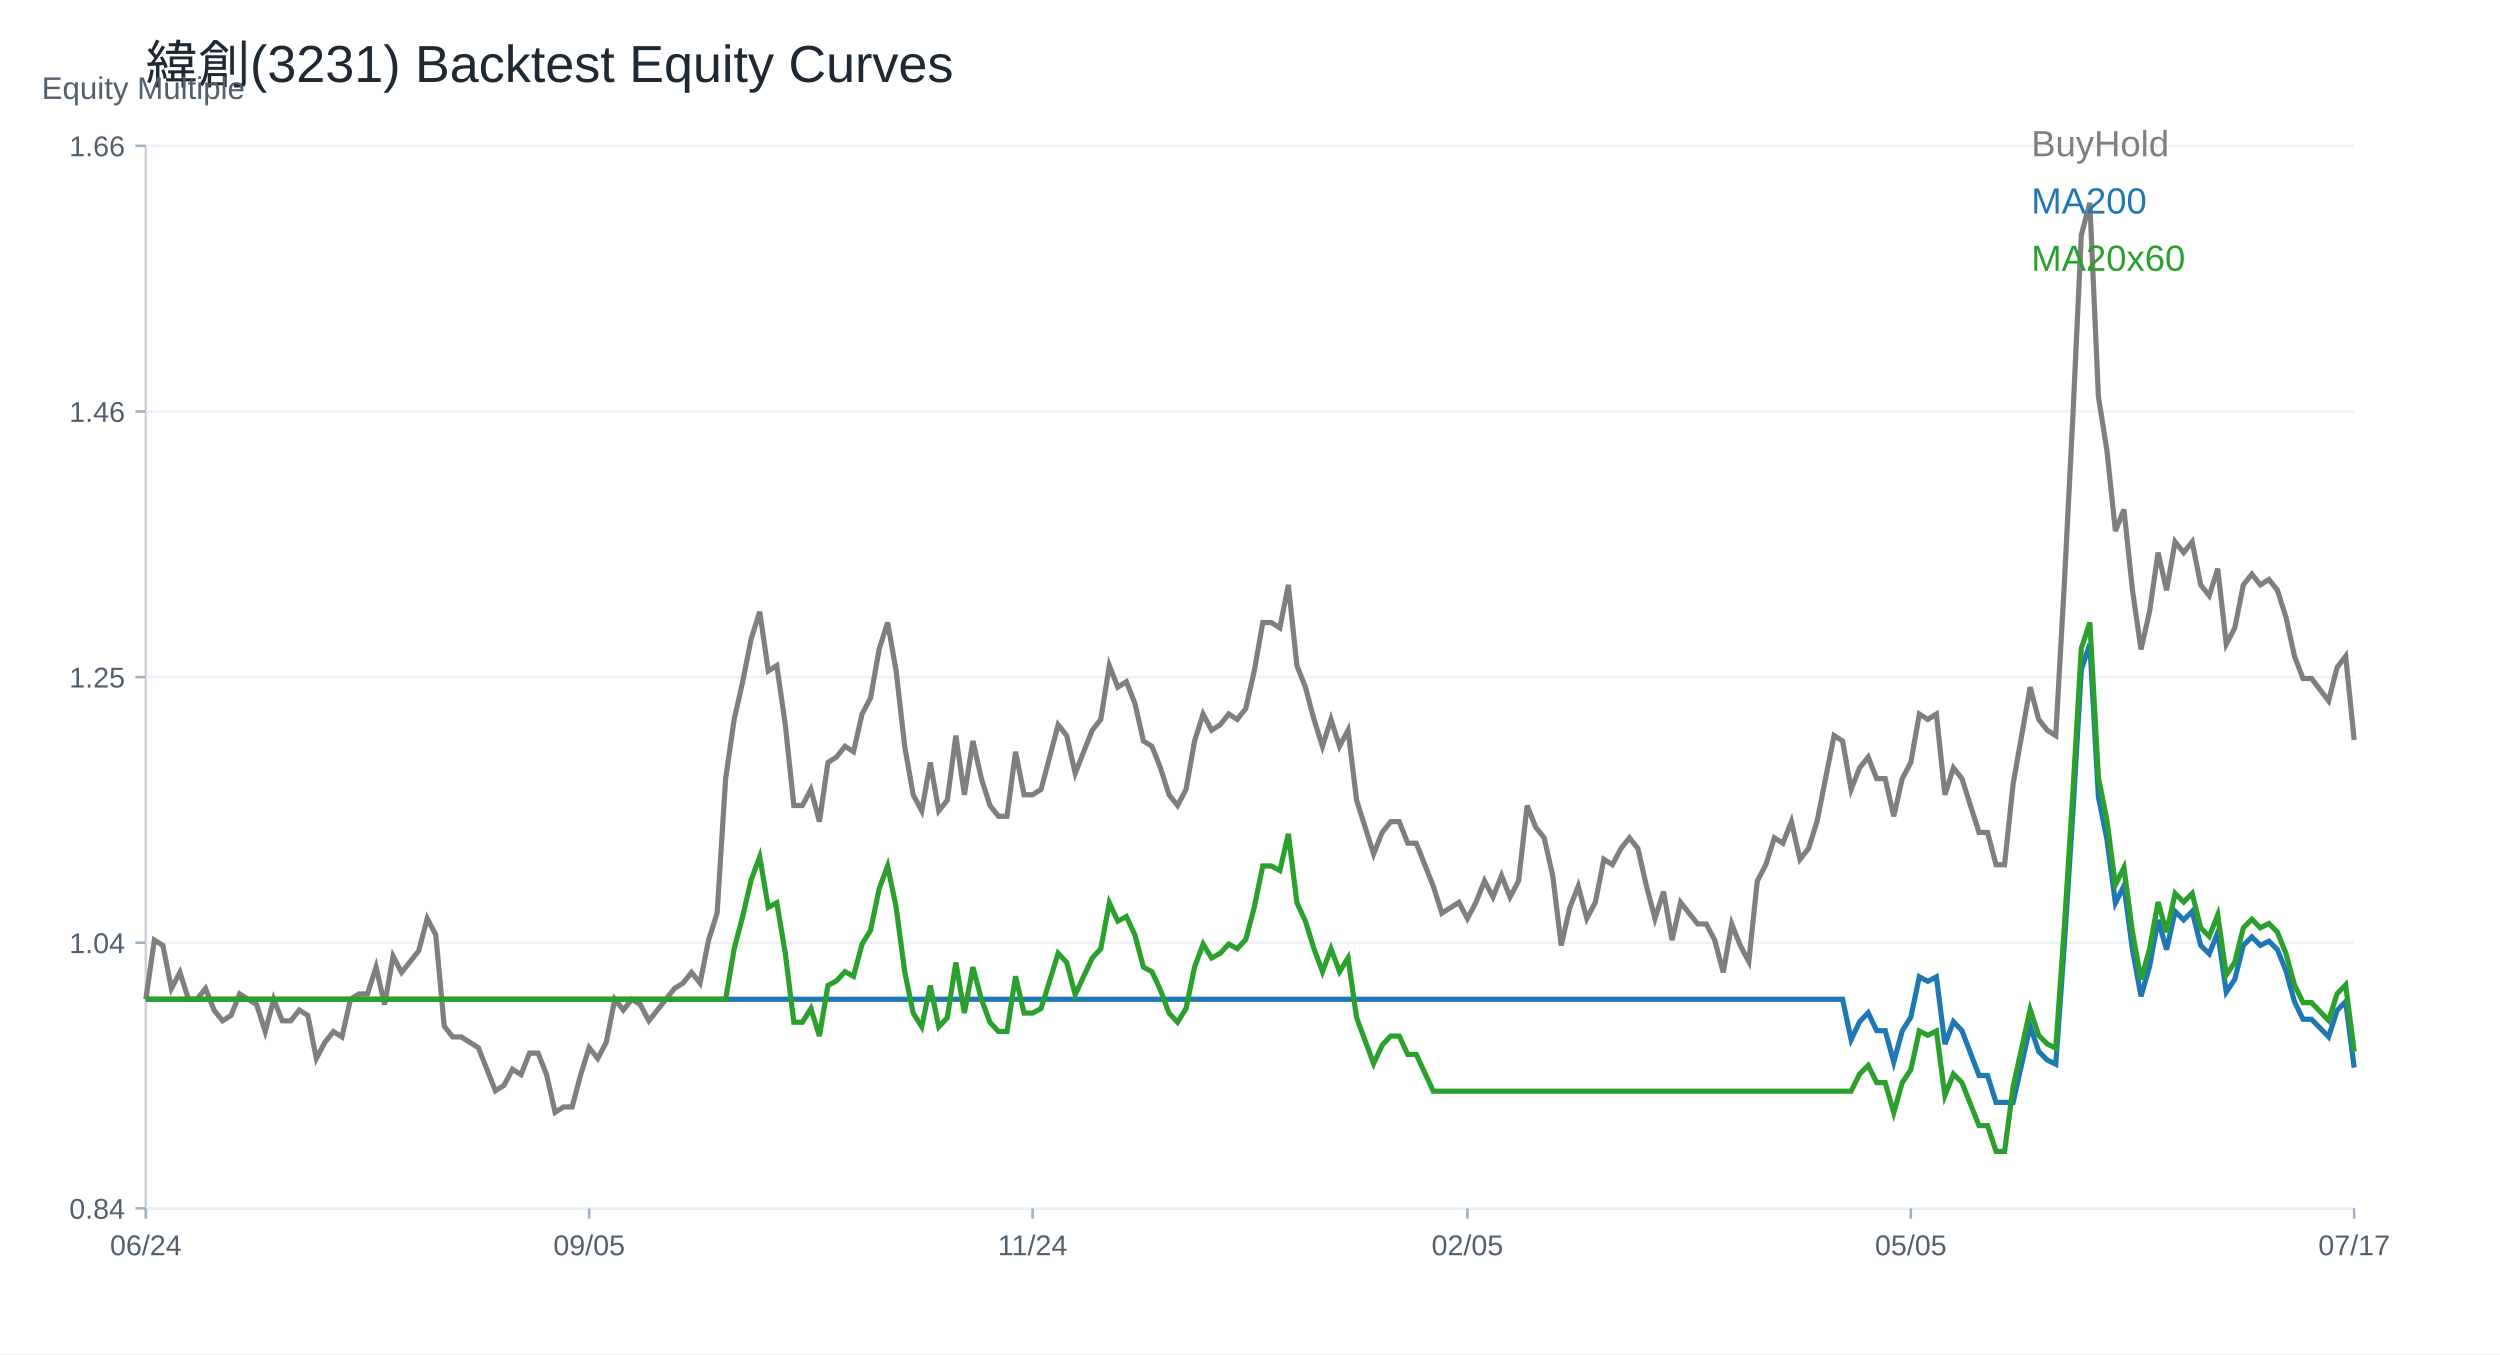
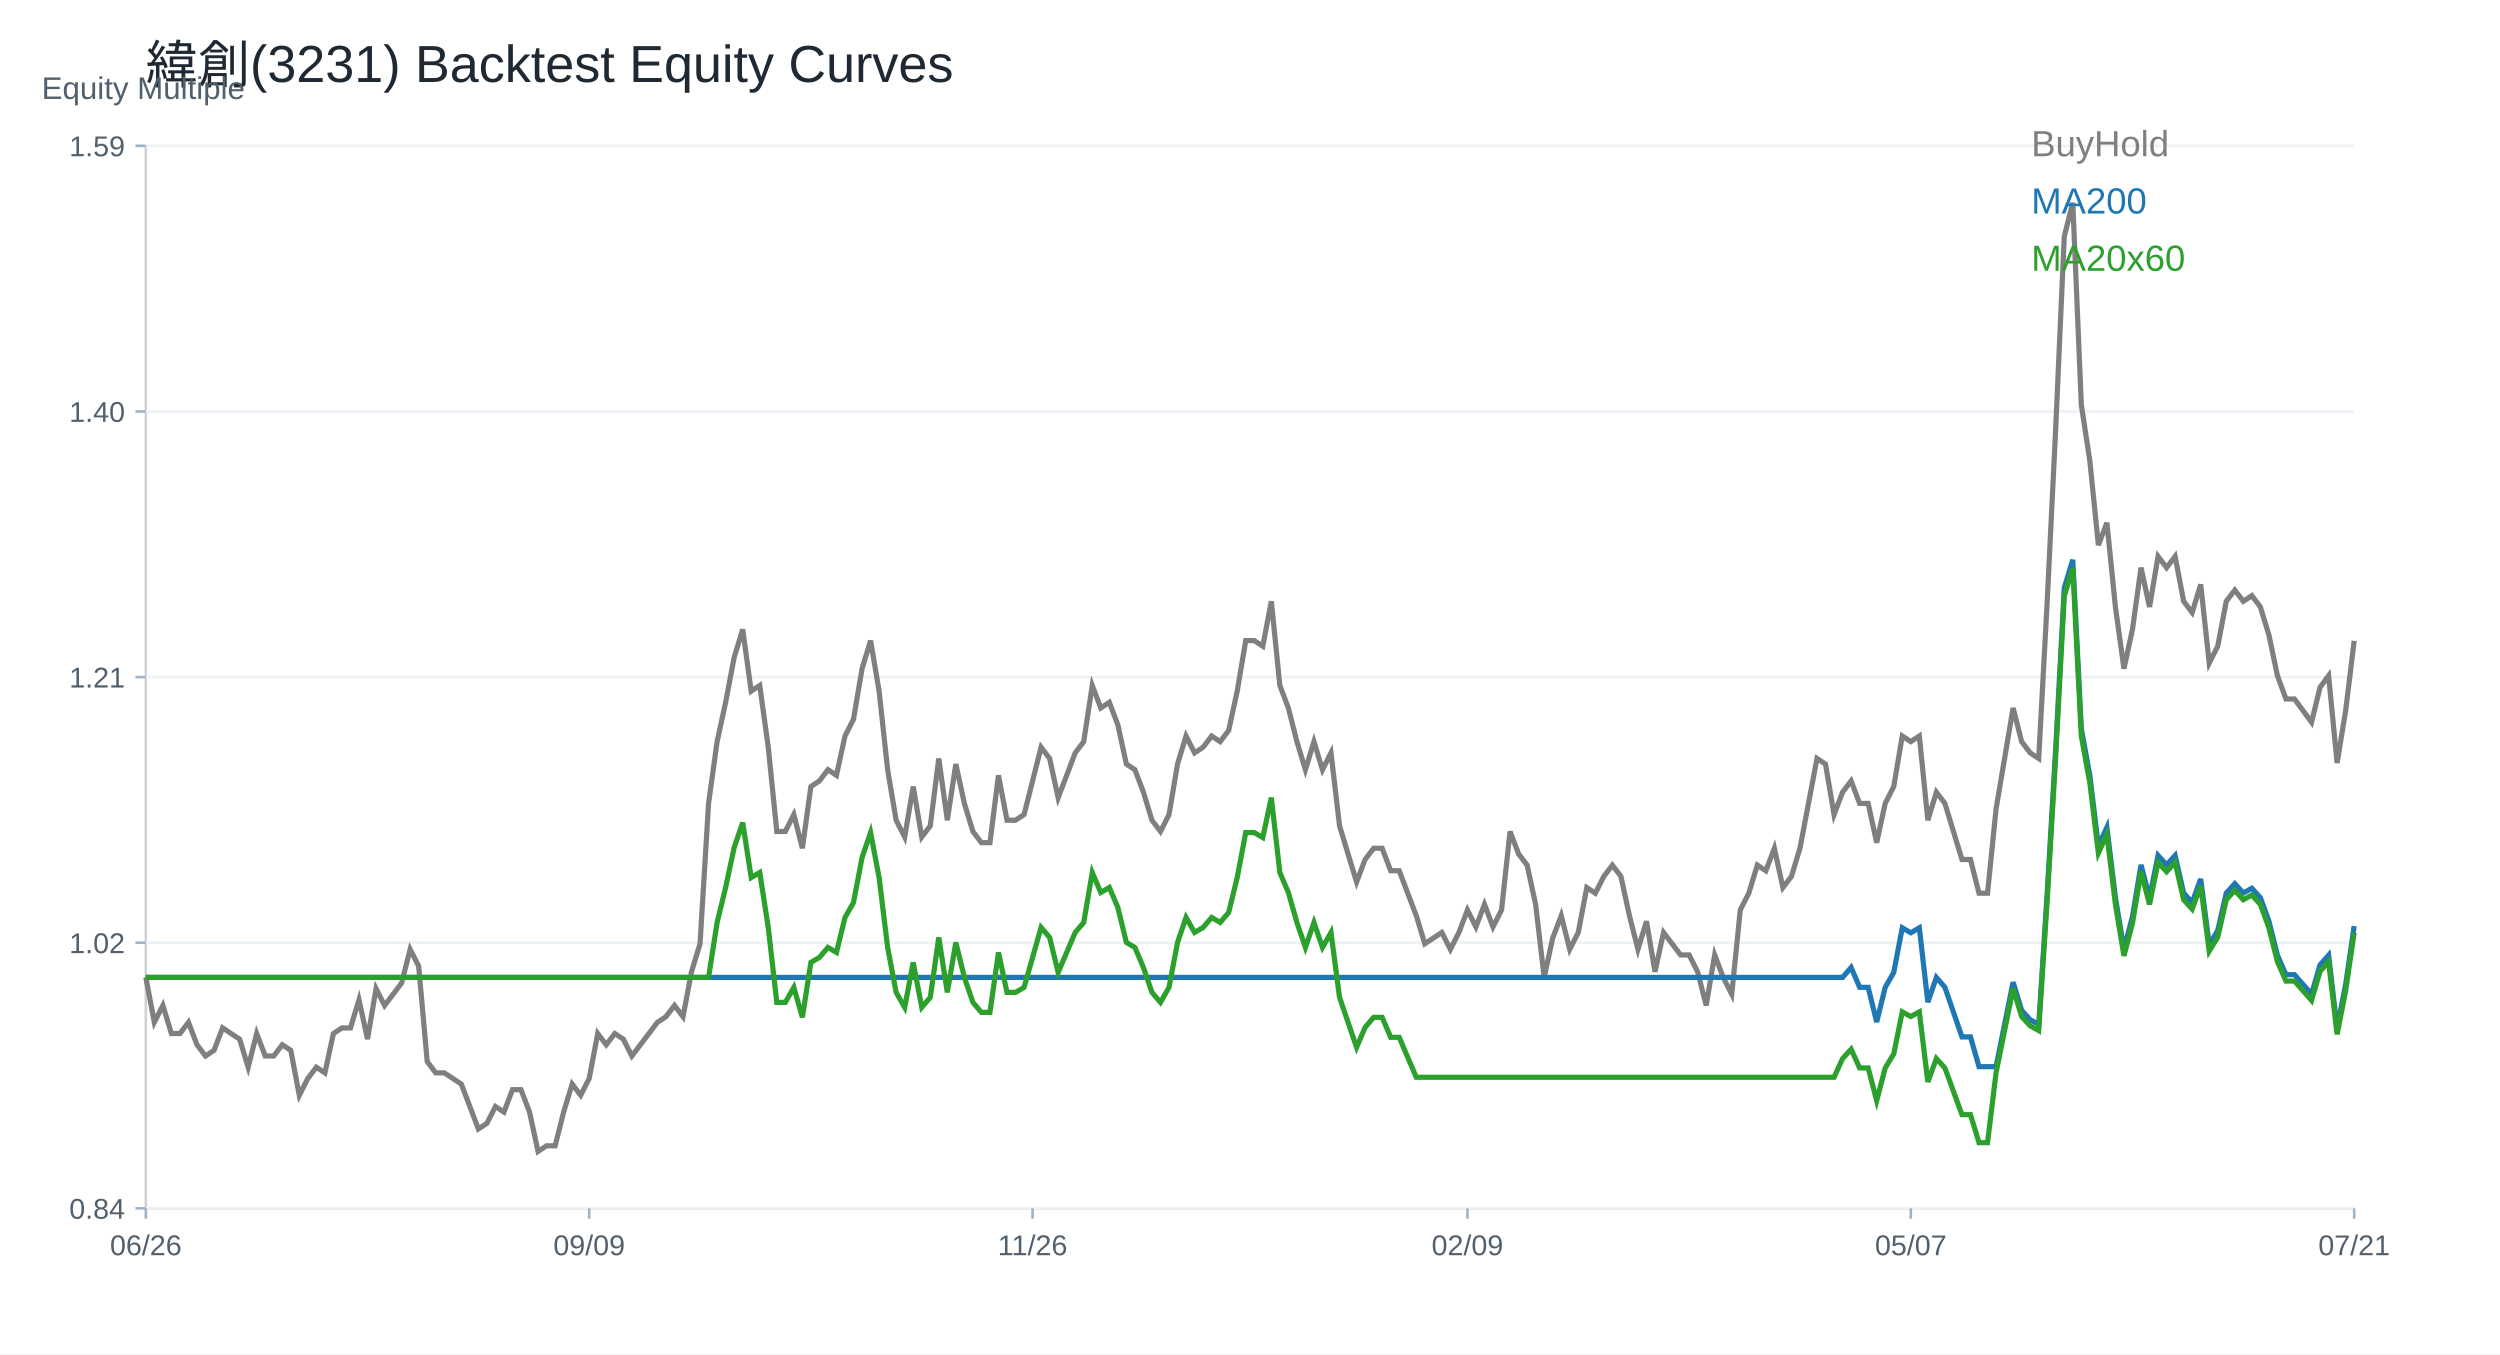
<svg xmlns="http://www.w3.org/2000/svg" width="960" height="520" viewBox="0 0 960 520">
  <rect width="100%" height="100%" fill="white" />
  <text x="56.00" y="32.00" font-size="20" font-family="Arial" fill="#1f2933" text-anchor="start">緯創(3231) Backtest Equity Curves</text>
  <line x1="56" y1="464" x2="904" y2="464" stroke="#cbd2d9" />
  <line x1="56" y1="56" x2="56" y2="464" stroke="#cbd2d9" />
  <text x="16.00" y="38.00" font-size="12" font-family="Arial" fill="#52606d" text-anchor="start">Equity Multiple</text>
  <line x1="56" y1="464.00" x2="904" y2="464.00" stroke="#edf2f7" />
  <line x1="52" y1="464.00" x2="56" y2="464.00" stroke="#9fb3c8" />
  <text x="48.00" y="468.00" font-size="11" font-family="Arial" fill="#52606d" text-anchor="end">0.84</text>
  <line x1="56" y1="362.00" x2="904" y2="362.00" stroke="#edf2f7" />
  <line x1="52" y1="362.00" x2="56" y2="362.00" stroke="#9fb3c8" />
-   <text x="48.00" y="366.00" font-size="11" font-family="Arial" fill="#52606d" text-anchor="end">1.04</text>
+   <text x="48.00" y="366.00" font-size="11" font-family="Arial" fill="#52606d" text-anchor="end">1.02</text>
  <line x1="56" y1="260.00" x2="904" y2="260.00" stroke="#edf2f7" />
  <line x1="52" y1="260.00" x2="56" y2="260.00" stroke="#9fb3c8" />
-   <text x="48.00" y="264.00" font-size="11" font-family="Arial" fill="#52606d" text-anchor="end">1.25</text>
+   <text x="48.00" y="264.00" font-size="11" font-family="Arial" fill="#52606d" text-anchor="end">1.21</text>
  <line x1="56" y1="158.00" x2="904" y2="158.00" stroke="#edf2f7" />
  <line x1="52" y1="158.00" x2="56" y2="158.00" stroke="#9fb3c8" />
-   <text x="48.00" y="162.00" font-size="11" font-family="Arial" fill="#52606d" text-anchor="end">1.46</text>
+   <text x="48.00" y="162.00" font-size="11" font-family="Arial" fill="#52606d" text-anchor="end">1.40</text>
  <line x1="56" y1="56.00" x2="904" y2="56.00" stroke="#edf2f7" />
  <line x1="52" y1="56.00" x2="56" y2="56.00" stroke="#9fb3c8" />
-   <text x="48.00" y="60.00" font-size="11" font-family="Arial" fill="#52606d" text-anchor="end">1.66</text>
+   <text x="48.00" y="60.00" font-size="11" font-family="Arial" fill="#52606d" text-anchor="end">1.59</text>
  <line x1="56.00" y1="464" x2="56.00" y2="468" stroke="#9fb3c8" />
-   <text x="56.00" y="482.00" font-size="11" font-family="Arial" fill="#52606d" text-anchor="middle">06/24</text>
+   <text x="56.00" y="482.00" font-size="11" font-family="Arial" fill="#52606d" text-anchor="middle">06/26</text>
  <line x1="226.25" y1="464" x2="226.25" y2="468" stroke="#9fb3c8" />
-   <text x="226.25" y="482.00" font-size="11" font-family="Arial" fill="#52606d" text-anchor="middle">09/05</text>
+   <text x="226.25" y="482.00" font-size="11" font-family="Arial" fill="#52606d" text-anchor="middle">09/09</text>
  <line x1="396.51" y1="464" x2="396.51" y2="468" stroke="#9fb3c8" />
-   <text x="396.51" y="482.00" font-size="11" font-family="Arial" fill="#52606d" text-anchor="middle">11/24</text>
+   <text x="396.51" y="482.00" font-size="11" font-family="Arial" fill="#52606d" text-anchor="middle">11/26</text>
  <line x1="563.49" y1="464" x2="563.49" y2="468" stroke="#9fb3c8" />
-   <text x="563.49" y="482.00" font-size="11" font-family="Arial" fill="#52606d" text-anchor="middle">02/05</text>
+   <text x="563.49" y="482.00" font-size="11" font-family="Arial" fill="#52606d" text-anchor="middle">02/09</text>
  <line x1="733.75" y1="464" x2="733.75" y2="468" stroke="#9fb3c8" />
-   <text x="733.75" y="482.00" font-size="11" font-family="Arial" fill="#52606d" text-anchor="middle">05/05</text>
+   <text x="733.75" y="482.00" font-size="11" font-family="Arial" fill="#52606d" text-anchor="middle">05/07</text>
  <line x1="904.00" y1="464" x2="904.00" y2="468" stroke="#9fb3c8" />
-   <text x="904.00" y="482.00" font-size="11" font-family="Arial" fill="#52606d" text-anchor="middle">07/17</text>
-   <polyline fill="none" stroke="#7f7f7f" stroke-width="2" points="56.00,383.72 59.27,360.99 62.55,363.06 65.82,379.59 69.10,373.39 72.37,383.72 75.64,383.72 78.92,379.59 82.19,387.86 85.47,391.99 88.74,389.92 92.02,381.66 95.29,383.72 98.56,385.79 101.84,396.12 105.11,383.72 108.39,391.99 111.66,391.99 114.93,387.86 118.21,389.92 121.48,406.46 124.76,400.26 128.03,396.12 131.31,398.19 134.58,383.72 137.85,381.66 141.13,381.66 144.40,371.32 147.68,385.79 150.95,367.19 154.22,373.39 157.50,369.26 160.77,365.12 164.05,352.72 167.32,358.92 170.59,394.06 173.87,398.19 177.14,398.19 180.42,400.26 183.69,402.32 186.97,410.59 190.24,418.86 193.51,416.79 196.79,410.59 200.06,412.66 203.34,404.39 206.61,404.39 209.88,412.66 213.16,427.12 216.43,425.06 219.71,425.06 222.98,412.66 226.25,402.32 229.53,406.46 232.80,400.26 236.08,383.72 239.35,387.86 242.63,383.72 245.90,385.79 249.17,391.99 252.45,387.86 255.72,383.72 259.00,379.59 262.27,377.52 265.54,373.39 268.82,377.52 272.09,360.99 275.37,350.66 278.64,298.99 281.92,276.26 285.19,261.79 288.46,245.26 291.74,234.92 295.01,257.66 298.29,255.59 301.56,278.32 304.83,309.32 308.11,309.32 311.38,303.12 314.66,315.52 317.93,292.79 321.20,290.72 324.48,286.59 327.75,288.66 331.03,274.19 334.30,267.99 337.58,249.39 340.85,239.06 344.12,257.66 347.40,286.59 350.67,305.19 353.95,311.39 357.22,292.79 360.49,311.39 363.77,307.26 367.04,282.46 370.32,305.19 373.59,284.52 376.86,298.99 380.14,309.32 383.41,313.46 386.69,313.46 389.96,288.66 393.24,305.19 396.51,305.19 399.78,303.12 403.06,290.72 406.33,278.32 409.61,282.46 412.88,296.92 416.15,288.66 419.43,280.39 422.70,276.26 425.98,255.59 429.25,263.86 432.53,261.79 435.80,270.06 439.07,284.52 442.35,286.59 445.62,294.86 448.90,305.19 452.17,309.32 455.44,303.12 458.72,284.52 461.99,274.19 465.27,280.39 468.54,278.32 471.81,274.19 475.09,276.26 478.36,272.12 481.64,257.66 484.91,239.06 488.19,239.06 491.46,241.12 494.73,224.59 498.01,255.59 501.28,263.86 504.56,276.26 507.83,286.59 511.10,276.26 514.38,286.59 517.65,280.39 520.93,307.26 524.20,317.59 527.47,327.92 530.75,319.66 534.02,315.52 537.30,315.52 540.57,323.79 543.85,323.79 547.12,332.06 550.39,340.32 553.67,350.66 556.94,348.59 560.22,346.52 563.49,352.72 566.76,346.52 570.04,338.26 573.31,344.46 576.59,336.19 579.86,344.46 583.14,338.26 586.41,309.32 589.68,317.59 592.96,321.72 596.23,336.19 599.51,363.06 602.78,348.59 606.05,340.32 609.33,352.72 612.60,346.52 615.88,329.99 619.15,332.06 622.42,325.86 625.70,321.72 628.97,325.86 632.25,340.32 635.52,352.72 638.80,342.39 642.07,360.99 645.34,346.52 648.62,350.66 651.89,354.79 655.17,354.79 658.44,360.99 661.71,373.39 664.99,354.79 668.26,363.06 671.54,369.26 674.81,338.26 678.08,332.06 681.36,321.72 684.63,323.79 687.91,315.52 691.18,329.99 694.46,325.86 697.73,315.52 701.00,298.99 704.28,282.46 707.55,284.52 710.83,303.12 714.10,294.86 717.37,290.72 720.65,298.99 723.92,298.99 727.20,313.46 730.47,298.99 733.75,292.79 737.02,274.19 740.29,276.26 743.57,274.19 746.84,305.19 750.12,294.86 753.39,298.99 756.66,309.32 759.94,319.66 763.21,319.66 766.49,332.06 769.76,332.06 773.03,301.06 776.31,282.46 779.58,263.86 782.86,276.26 786.13,280.39 789.41,282.46 792.68,224.59 795.95,160.52 799.23,90.26 802.50,77.86 805.78,152.26 809.05,172.92 812.32,203.92 815.60,195.66 818.87,226.66 822.15,249.39 825.42,234.92 828.69,212.19 831.97,226.66 835.24,208.06 838.52,212.19 841.79,208.06 845.07,224.59 848.34,228.72 851.61,218.39 854.89,247.32 858.16,241.12 861.44,224.59 864.71,220.46 867.98,224.59 871.26,222.52 874.53,226.66 877.81,236.99 881.08,251.98 884.36,260.55 887.63,260.55 890.90,264.84 894.18,269.12 897.45,256.27 900.73,251.98 904.00,284.12" />
+   <text x="904.00" y="482.00" font-size="11" font-family="Arial" fill="#52606d" text-anchor="middle">07/21</text>
+   <polyline fill="none" stroke="#7f7f7f" stroke-width="2" points="56.00,375.32 59.27,392.57 62.55,386.10 65.82,396.88 69.10,396.88 72.37,392.57 75.64,401.19 78.92,405.50 82.19,403.34 85.47,394.72 88.74,396.88 92.02,399.03 95.29,409.81 98.56,396.88 101.84,405.50 105.11,405.50 108.39,401.19 111.66,403.34 114.93,420.59 118.21,414.12 121.48,409.81 124.76,411.97 128.03,396.88 131.31,394.72 134.58,394.72 137.85,383.94 141.13,399.03 144.40,379.63 147.68,386.10 150.95,381.79 154.22,377.48 157.50,364.54 160.77,371.01 164.05,407.65 167.32,411.97 170.59,411.97 173.87,414.12 177.14,416.28 180.42,424.90 183.69,433.52 186.97,431.37 190.24,424.90 193.51,427.05 196.79,418.43 200.06,418.43 203.34,427.05 206.61,442.14 209.88,439.99 213.16,439.99 216.43,427.05 219.71,416.28 222.98,420.59 226.25,414.12 229.53,396.88 232.80,401.19 236.08,396.88 239.35,399.03 242.63,405.50 245.90,401.19 249.17,396.88 252.45,392.57 255.72,390.41 259.00,386.10 262.27,390.41 265.54,373.17 268.82,362.39 272.09,308.50 275.37,284.79 278.64,269.70 281.92,252.46 285.19,241.68 288.46,265.39 291.74,263.23 295.01,286.94 298.29,319.28 301.56,319.28 304.83,312.81 308.11,325.74 311.38,302.03 314.66,299.88 317.93,295.57 321.20,297.72 324.48,282.63 327.75,276.17 331.03,256.77 334.30,245.99 337.58,265.39 340.85,295.57 344.12,314.97 347.40,321.43 350.67,302.03 353.95,321.43 357.22,317.12 360.49,291.26 363.77,314.97 367.04,293.41 370.32,308.50 373.59,319.28 376.86,323.59 380.14,323.59 383.41,297.72 386.69,314.97 389.96,314.97 393.24,312.81 396.51,299.88 399.78,286.94 403.06,291.26 406.33,306.34 409.61,297.72 412.88,289.10 416.15,284.79 419.43,263.23 422.70,271.86 425.98,269.70 429.25,278.32 432.53,293.41 435.80,295.57 439.07,304.19 442.35,314.97 445.62,319.28 448.90,312.81 452.17,293.41 455.44,282.63 458.72,289.10 461.99,286.94 465.27,282.63 468.54,284.79 471.81,280.48 475.09,265.39 478.36,245.99 481.64,245.99 484.91,248.14 488.19,230.90 491.46,263.23 494.73,271.86 498.01,284.79 501.28,295.57 504.56,284.79 507.83,295.57 511.10,289.10 514.38,317.12 517.65,327.90 520.93,338.68 524.20,330.05 527.47,325.74 530.75,325.74 534.02,334.37 537.30,334.37 540.57,342.99 543.85,351.61 547.12,362.39 550.39,360.23 553.67,358.08 556.94,364.54 560.22,358.08 563.49,349.45 566.76,355.92 570.04,347.30 573.31,355.92 576.59,349.45 579.86,319.28 583.14,327.90 586.41,332.21 589.68,347.30 592.96,375.32 596.23,360.23 599.51,351.61 602.78,364.54 606.05,358.08 609.33,340.83 612.60,342.99 615.88,336.52 619.15,332.21 622.42,336.52 625.70,351.61 628.97,364.54 632.25,353.77 635.52,373.17 638.80,358.08 642.07,362.39 645.34,366.70 648.62,366.70 651.89,373.17 655.17,386.10 658.44,366.70 661.71,375.32 664.99,381.79 668.26,349.45 671.54,342.99 674.81,332.21 678.08,334.37 681.36,325.74 684.63,340.83 687.91,336.52 691.18,325.74 694.46,308.50 697.73,291.26 701.00,293.41 704.28,312.81 707.55,304.19 710.83,299.88 714.10,308.50 717.37,308.50 720.65,323.59 723.92,308.50 727.20,302.03 730.47,282.63 733.75,284.79 737.02,282.63 740.29,314.97 743.57,304.19 746.84,308.50 750.12,319.28 753.39,330.05 756.66,330.05 759.94,342.99 763.21,342.99 766.49,310.66 769.76,291.26 773.03,271.86 776.31,284.79 779.58,289.10 782.86,291.26 786.13,230.90 789.41,164.08 792.68,90.79 795.95,77.86 799.23,155.46 802.50,177.01 805.78,209.34 809.05,200.72 812.32,233.06 815.60,256.77 818.87,241.68 822.15,217.97 825.42,233.06 828.69,213.66 831.97,217.97 835.24,213.66 838.52,230.90 841.79,235.21 845.07,224.43 848.34,254.61 851.61,248.14 854.89,230.90 858.16,226.59 861.44,230.90 864.71,228.74 867.98,233.06 871.26,243.83 874.53,259.47 877.81,268.41 881.08,268.41 884.36,272.88 887.63,277.35 890.90,263.94 894.18,259.47 897.45,292.99 900.73,272.88 904.00,246.07" />
  <text x="780.00" y="60.00" font-size="14" font-family="Arial" fill="#7f7f7f" text-anchor="start">BuyHold</text>
-   <polyline fill="none" stroke="#1f77b4" stroke-width="2" points="56.00,383.72 59.27,383.72 62.55,383.72 65.82,383.72 69.10,383.72 72.37,383.72 75.64,383.72 78.92,383.72 82.19,383.72 85.47,383.72 88.74,383.72 92.02,383.72 95.29,383.72 98.56,383.72 101.84,383.72 105.11,383.72 108.39,383.72 111.66,383.72 114.93,383.72 118.21,383.72 121.48,383.72 124.76,383.72 128.03,383.72 131.31,383.72 134.58,383.72 137.85,383.72 141.13,383.72 144.40,383.72 147.68,383.72 150.95,383.72 154.22,383.72 157.50,383.72 160.77,383.72 164.05,383.72 167.32,383.72 170.59,383.72 173.87,383.72 177.14,383.72 180.42,383.72 183.69,383.72 186.97,383.72 190.24,383.72 193.51,383.72 196.79,383.72 200.06,383.72 203.34,383.72 206.61,383.72 209.88,383.72 213.16,383.72 216.43,383.72 219.71,383.72 222.98,383.72 226.25,383.72 229.53,383.72 232.80,383.72 236.08,383.72 239.35,383.72 242.63,383.72 245.90,383.72 249.17,383.72 252.45,383.72 255.72,383.72 259.00,383.72 262.27,383.72 265.54,383.72 268.82,383.72 272.09,383.72 275.37,383.72 278.64,383.72 281.92,383.72 285.19,383.72 288.46,383.72 291.74,383.72 295.01,383.72 298.29,383.72 301.56,383.72 304.83,383.72 308.11,383.72 311.38,383.72 314.66,383.72 317.93,383.72 321.20,383.72 324.48,383.72 327.75,383.72 331.03,383.72 334.30,383.72 337.58,383.72 340.85,383.72 344.12,383.72 347.40,383.72 350.67,383.72 353.95,383.72 357.22,383.72 360.49,383.72 363.77,383.72 367.04,383.72 370.32,383.72 373.59,383.72 376.86,383.72 380.14,383.72 383.41,383.72 386.69,383.72 389.96,383.72 393.24,383.72 396.51,383.72 399.78,383.72 403.06,383.72 406.33,383.72 409.61,383.72 412.88,383.72 416.15,383.72 419.43,383.72 422.70,383.72 425.98,383.72 429.25,383.72 432.53,383.72 435.80,383.72 439.07,383.72 442.35,383.72 445.62,383.72 448.90,383.72 452.17,383.72 455.44,383.72 458.72,383.72 461.99,383.72 465.27,383.72 468.54,383.72 471.81,383.72 475.09,383.72 478.36,383.72 481.64,383.72 484.91,383.72 488.19,383.72 491.46,383.72 494.73,383.72 498.01,383.72 501.28,383.72 504.56,383.72 507.83,383.72 511.10,383.72 514.38,383.72 517.65,383.72 520.93,383.72 524.20,383.72 527.47,383.72 530.75,383.72 534.02,383.72 537.30,383.72 540.57,383.72 543.85,383.72 547.12,383.72 550.39,383.72 553.67,383.72 556.94,383.72 560.22,383.72 563.49,383.72 566.76,383.72 570.04,383.72 573.31,383.72 576.59,383.72 579.86,383.72 583.14,383.72 586.41,383.72 589.68,383.72 592.96,383.72 596.23,383.72 599.51,383.72 602.78,383.72 606.05,383.72 609.33,383.72 612.60,383.72 615.88,383.72 619.15,383.72 622.42,383.72 625.70,383.72 628.97,383.72 632.25,383.72 635.52,383.72 638.80,383.72 642.07,383.72 645.34,383.72 648.62,383.72 651.89,383.72 655.17,383.72 658.44,383.72 661.71,383.72 664.99,383.72 668.26,383.72 671.54,383.72 674.81,383.72 678.08,383.72 681.36,383.72 684.63,383.72 687.91,383.72 691.18,383.72 694.46,383.72 697.73,383.72 701.00,383.72 704.28,383.72 707.55,383.72 710.83,399.22 714.10,392.33 717.37,388.89 720.65,395.78 723.92,395.78 727.20,407.83 730.47,395.78 733.75,390.61 737.02,375.11 740.29,376.83 743.57,375.11 746.84,400.95 750.12,392.33 753.39,395.78 756.66,404.39 759.94,413.00 763.21,413.00 766.49,423.33 769.76,423.33 773.03,423.33 776.31,408.66 779.58,393.99 782.86,403.77 786.13,407.03 789.41,408.66 792.68,363.03 795.95,312.50 799.23,257.08 802.50,247.30 805.78,305.98 809.05,322.28 812.32,346.73 815.60,340.21 818.87,364.66 822.15,382.59 825.42,371.18 828.69,353.25 831.97,364.66 835.24,349.99 838.52,353.25 841.79,349.99 845.07,363.03 848.34,366.29 851.61,358.14 854.89,380.96 858.16,376.07 861.44,363.03 864.71,359.77 867.98,363.03 871.26,361.40 874.53,364.66 877.81,372.81 881.08,384.63 884.36,391.39 887.63,391.39 890.90,394.77 894.18,398.15 897.45,388.01 900.73,384.63 904.00,409.98" />
+   <polyline fill="none" stroke="#1f77b4" stroke-width="2" points="56.00,375.32 59.27,375.32 62.55,375.32 65.82,375.32 69.10,375.32 72.37,375.32 75.64,375.32 78.92,375.32 82.19,375.32 85.47,375.32 88.74,375.32 92.02,375.32 95.29,375.32 98.56,375.32 101.84,375.32 105.11,375.32 108.39,375.32 111.66,375.32 114.93,375.32 118.21,375.32 121.48,375.32 124.76,375.32 128.03,375.32 131.31,375.32 134.58,375.32 137.85,375.32 141.13,375.32 144.40,375.32 147.68,375.32 150.95,375.32 154.22,375.32 157.50,375.32 160.77,375.32 164.05,375.32 167.32,375.32 170.59,375.32 173.87,375.32 177.14,375.32 180.42,375.32 183.69,375.32 186.97,375.32 190.24,375.32 193.51,375.32 196.79,375.32 200.06,375.32 203.34,375.32 206.61,375.32 209.88,375.32 213.16,375.32 216.43,375.32 219.71,375.32 222.98,375.32 226.25,375.32 229.53,375.32 232.80,375.32 236.08,375.32 239.35,375.32 242.63,375.32 245.90,375.32 249.17,375.32 252.45,375.32 255.72,375.32 259.00,375.32 262.27,375.32 265.54,375.32 268.82,375.32 272.09,375.32 275.37,375.32 278.64,375.32 281.92,375.32 285.19,375.32 288.46,375.32 291.74,375.32 295.01,375.32 298.29,375.32 301.56,375.32 304.83,375.32 308.11,375.32 311.38,375.32 314.66,375.32 317.93,375.32 321.20,375.32 324.48,375.32 327.75,375.32 331.03,375.32 334.30,375.32 337.58,375.32 340.85,375.32 344.12,375.32 347.40,375.32 350.67,375.32 353.95,375.32 357.22,375.32 360.49,375.32 363.77,375.32 367.04,375.32 370.32,375.32 373.59,375.32 376.86,375.32 380.14,375.32 383.41,375.32 386.69,375.32 389.96,375.32 393.24,375.32 396.51,375.32 399.78,375.32 403.06,375.32 406.33,375.32 409.61,375.32 412.88,375.32 416.15,375.32 419.43,375.32 422.70,375.32 425.98,375.32 429.25,375.32 432.53,375.32 435.80,375.32 439.07,375.32 442.35,375.32 445.62,375.32 448.90,375.32 452.17,375.32 455.44,375.32 458.72,375.32 461.99,375.32 465.27,375.32 468.54,375.32 471.81,375.32 475.09,375.32 478.36,375.32 481.64,375.32 484.91,375.32 488.19,375.32 491.46,375.32 494.73,375.32 498.01,375.32 501.28,375.32 504.56,375.32 507.83,375.32 511.10,375.32 514.38,375.32 517.65,375.32 520.93,375.32 524.20,375.32 527.47,375.32 530.75,375.32 534.02,375.32 537.30,375.32 540.57,375.32 543.85,375.32 547.12,375.32 550.39,375.32 553.67,375.32 556.94,375.32 560.22,375.32 563.49,375.32 566.76,375.32 570.04,375.32 573.31,375.32 576.59,375.32 579.86,375.32 583.14,375.32 586.41,375.32 589.68,375.32 592.96,375.32 596.23,375.32 599.51,375.32 602.78,375.32 606.05,375.32 609.33,375.32 612.60,375.32 615.88,375.32 619.15,375.32 622.42,375.32 625.70,375.32 628.97,375.32 632.25,375.32 635.52,375.32 638.80,375.32 642.07,375.32 645.34,375.32 648.62,375.32 651.89,375.32 655.17,375.32 658.44,375.32 661.71,375.32 664.99,375.32 668.26,375.32 671.54,375.32 674.81,375.32 678.08,375.32 681.36,375.32 684.63,375.32 687.91,375.32 691.18,375.32 694.46,375.32 697.73,375.32 701.00,375.32 704.28,375.32 707.55,375.32 710.83,371.51 714.10,379.13 717.37,379.13 720.65,392.46 723.92,379.13 727.20,373.42 730.47,356.28 733.75,358.18 737.02,356.28 740.29,384.84 743.57,375.32 746.84,379.13 750.12,388.65 753.39,398.17 756.66,398.17 759.94,409.60 763.21,409.60 766.49,409.60 769.76,393.38 773.03,377.16 776.31,387.97 779.58,391.57 782.86,393.38 786.13,342.92 789.41,287.05 792.68,225.77 795.95,214.96 799.23,279.84 802.50,297.86 805.78,324.89 809.05,317.69 812.32,344.72 815.60,364.54 818.87,351.93 822.15,332.10 825.42,344.72 828.69,328.50 831.97,332.10 835.24,328.50 838.52,342.92 841.79,346.52 845.07,337.51 848.34,362.74 851.61,357.33 854.89,342.92 858.16,339.31 861.44,342.92 864.71,341.11 867.98,344.72 871.26,353.73 874.53,366.80 877.81,374.28 881.08,374.28 884.36,378.01 887.63,381.75 890.90,370.54 894.18,366.80 897.45,394.83 900.73,378.01 904.00,355.60" />
  <text x="780.00" y="82.00" font-size="14" font-family="Arial" fill="#1f77b4" text-anchor="start">MA200</text>
-   <polyline fill="none" stroke="#2ca02c" stroke-width="2" points="56.00,383.72 59.27,383.72 62.55,383.72 65.82,383.72 69.10,383.72 72.37,383.72 75.64,383.72 78.92,383.72 82.19,383.72 85.47,383.72 88.74,383.72 92.02,383.72 95.29,383.72 98.56,383.72 101.84,383.72 105.11,383.72 108.39,383.72 111.66,383.72 114.93,383.72 118.21,383.72 121.48,383.72 124.76,383.72 128.03,383.72 131.31,383.72 134.58,383.72 137.85,383.72 141.13,383.72 144.40,383.72 147.68,383.72 150.95,383.72 154.22,383.72 157.50,383.72 160.77,383.72 164.05,383.72 167.32,383.72 170.59,383.72 173.87,383.72 177.14,383.72 180.42,383.72 183.69,383.72 186.97,383.72 190.24,383.72 193.51,383.72 196.79,383.72 200.06,383.72 203.34,383.72 206.61,383.72 209.88,383.72 213.16,383.72 216.43,383.72 219.71,383.72 222.98,383.72 226.25,383.72 229.53,383.72 232.80,383.72 236.08,383.72 239.35,383.72 242.63,383.72 245.90,383.72 249.17,383.72 252.45,383.72 255.72,383.72 259.00,383.72 262.27,383.72 265.54,383.72 268.82,383.72 272.09,383.72 275.37,383.72 278.64,383.72 281.92,364.31 285.19,351.95 288.46,337.83 291.74,329.00 295.01,348.42 298.29,346.66 301.56,366.07 304.83,392.55 308.11,392.55 311.38,387.25 314.66,397.84 317.93,378.43 321.20,376.66 324.48,373.13 327.75,374.90 331.03,362.54 334.30,357.25 337.58,341.36 340.85,332.53 344.12,348.42 347.40,373.13 350.67,389.02 353.95,394.31 357.22,378.43 360.49,394.31 363.77,390.78 367.04,369.60 370.32,389.02 373.59,371.37 376.86,383.72 380.14,392.55 383.41,396.08 386.69,396.08 389.96,374.90 393.24,389.02 396.51,389.02 399.78,387.25 403.06,376.66 406.33,366.07 409.61,369.60 412.88,381.96 416.15,374.90 419.43,367.84 422.70,364.31 425.98,346.66 429.25,353.72 432.53,351.95 435.80,359.01 439.07,371.37 442.35,373.13 445.62,380.19 448.90,389.02 452.17,392.55 455.44,387.25 458.72,371.37 461.99,362.54 465.27,367.84 468.54,366.07 471.81,362.54 475.09,364.31 478.36,360.78 481.64,348.42 484.91,332.53 488.19,332.53 491.46,334.30 494.73,320.18 498.01,346.66 501.28,353.72 504.56,364.31 507.83,373.13 511.10,364.31 514.38,373.13 517.65,367.84 520.93,390.78 524.20,399.61 527.47,408.43 530.75,401.37 534.02,397.84 537.30,397.84 540.57,404.90 543.85,404.90 547.12,411.97 550.39,419.03 553.67,419.03 556.94,419.03 560.22,419.03 563.49,419.03 566.76,419.03 570.04,419.03 573.31,419.03 576.59,419.03 579.86,419.03 583.14,419.03 586.41,419.03 589.68,419.03 592.96,419.03 596.23,419.03 599.51,419.03 602.78,419.03 606.05,419.03 609.33,419.03 612.60,419.03 615.88,419.03 619.15,419.03 622.42,419.03 625.70,419.03 628.97,419.03 632.25,419.03 635.52,419.03 638.80,419.03 642.07,419.03 645.34,419.03 648.62,419.03 651.89,419.03 655.17,419.03 658.44,419.03 661.71,419.03 664.99,419.03 668.26,419.03 671.54,419.03 674.81,419.03 678.08,419.03 681.36,419.03 684.63,419.03 687.91,419.03 691.18,419.03 694.46,419.03 697.73,419.03 701.00,419.03 704.28,419.03 707.55,419.03 710.83,419.03 714.10,412.42 717.37,409.12 720.65,415.72 723.92,415.72 727.20,427.28 730.47,415.72 733.75,410.77 737.02,395.91 740.29,397.56 743.57,395.91 746.84,420.68 750.12,412.42 753.39,415.72 756.66,423.98 759.94,432.24 763.21,432.24 766.49,442.14 769.76,442.14 773.03,417.37 776.31,402.51 779.58,387.65 782.86,397.56 786.13,400.86 789.41,402.51 792.68,356.28 795.95,305.09 799.23,248.95 802.50,239.04 805.78,298.48 809.05,315.00 812.32,339.77 815.60,333.16 818.87,357.93 822.15,376.09 825.42,364.53 828.69,346.37 831.97,357.93 835.24,343.07 838.52,346.37 841.79,343.07 845.07,356.28 848.34,359.58 851.61,351.32 854.89,374.44 858.16,369.49 861.44,356.28 864.71,352.98 867.98,356.28 871.26,354.63 874.53,357.93 877.81,366.19 881.08,378.17 884.36,385.01 887.63,385.01 890.90,388.44 894.18,391.86 897.45,381.59 900.73,378.17 904.00,403.84" />
+   <polyline fill="none" stroke="#2ca02c" stroke-width="2" points="56.00,375.32 59.27,375.32 62.55,375.32 65.82,375.32 69.10,375.32 72.37,375.32 75.64,375.32 78.92,375.32 82.19,375.32 85.47,375.32 88.74,375.32 92.02,375.32 95.29,375.32 98.56,375.32 101.84,375.32 105.11,375.32 108.39,375.32 111.66,375.32 114.93,375.32 118.21,375.32 121.48,375.32 124.76,375.32 128.03,375.32 131.31,375.32 134.58,375.32 137.85,375.32 141.13,375.32 144.40,375.32 147.68,375.32 150.95,375.32 154.22,375.32 157.50,375.32 160.77,375.32 164.05,375.32 167.32,375.32 170.59,375.32 173.87,375.32 177.14,375.32 180.42,375.32 183.69,375.32 186.97,375.32 190.24,375.32 193.51,375.32 196.79,375.32 200.06,375.32 203.34,375.32 206.61,375.32 209.88,375.32 213.16,375.32 216.43,375.32 219.71,375.32 222.98,375.32 226.25,375.32 229.53,375.32 232.80,375.32 236.08,375.32 239.35,375.32 242.63,375.32 245.90,375.32 249.17,375.32 252.45,375.32 255.72,375.32 259.00,375.32 262.27,375.32 265.54,375.32 268.82,375.32 272.09,375.32 275.37,354.23 278.64,340.80 281.92,325.46 285.19,315.87 288.46,336.97 291.74,335.05 295.01,356.14 298.29,384.91 301.56,384.91 304.83,379.16 308.11,390.66 311.38,369.57 314.66,367.65 317.93,363.81 321.20,365.73 324.48,352.31 327.75,346.56 331.03,329.30 334.30,319.71 337.58,336.97 340.85,363.81 344.12,381.07 347.40,386.83 350.67,369.57 353.95,386.83 357.22,382.99 360.49,359.98 363.77,381.07 367.04,361.90 370.32,375.32 373.59,384.91 376.86,388.75 380.14,388.75 383.41,365.73 386.69,381.07 389.96,381.07 393.24,379.16 396.51,367.65 399.78,356.14 403.06,359.98 406.33,373.40 409.61,365.73 412.88,358.06 416.15,354.23 419.43,335.05 422.70,342.72 425.98,340.80 429.25,348.47 432.53,361.90 435.80,363.81 439.07,371.49 442.35,381.07 445.62,384.91 448.90,379.16 452.17,361.90 455.44,352.31 458.72,358.06 461.99,356.14 465.27,352.31 468.54,354.23 471.81,350.39 475.09,336.97 478.36,319.71 481.64,319.71 484.91,321.62 488.19,306.28 491.46,335.05 494.73,342.72 498.01,354.23 501.28,363.81 504.56,354.23 507.83,363.81 511.10,358.06 514.38,382.99 517.65,392.58 520.93,402.17 524.20,394.50 527.47,390.66 530.75,390.66 534.02,398.33 537.30,398.33 540.57,406.01 543.85,413.68 547.12,413.68 550.39,413.68 553.67,413.68 556.94,413.68 560.22,413.68 563.49,413.68 566.76,413.68 570.04,413.68 573.31,413.68 576.59,413.68 579.86,413.68 583.14,413.68 586.41,413.68 589.68,413.68 592.96,413.68 596.23,413.68 599.51,413.68 602.78,413.68 606.05,413.68 609.33,413.68 612.60,413.68 615.88,413.68 619.15,413.68 622.42,413.68 625.70,413.68 628.97,413.68 632.25,413.68 635.52,413.68 638.80,413.68 642.07,413.68 645.34,413.68 648.62,413.68 651.89,413.68 655.17,413.68 658.44,413.68 661.71,413.68 664.99,413.68 668.26,413.68 671.54,413.68 674.81,413.68 678.08,413.68 681.36,413.68 684.63,413.68 687.91,413.68 691.18,413.68 694.46,413.68 697.73,413.68 701.00,413.68 704.28,413.68 707.55,406.50 710.83,402.91 714.10,410.09 717.37,410.09 720.65,422.65 723.92,410.09 727.20,404.71 730.47,388.56 733.75,390.35 737.02,388.56 740.29,415.47 743.57,406.50 746.84,410.09 750.12,419.06 753.39,428.03 756.66,428.03 759.94,438.79 763.21,438.79 766.49,411.88 769.76,395.74 773.03,379.59 776.31,390.35 779.58,393.94 782.86,395.74 786.13,345.50 789.41,289.89 792.68,228.89 795.95,218.13 799.23,282.71 802.50,300.65 805.78,327.56 809.05,320.39 812.32,347.30 815.60,367.03 818.87,354.47 822.15,334.74 825.42,347.30 828.69,331.15 831.97,334.74 835.24,331.15 838.52,345.50 841.79,349.09 845.07,340.12 848.34,365.24 851.61,359.86 854.89,345.50 858.16,341.92 861.44,345.50 864.71,343.71 867.98,347.30 871.26,356.27 874.53,369.28 877.81,376.72 881.08,376.72 884.36,380.44 887.63,384.16 890.90,373.00 894.18,369.28 897.45,397.18 900.73,380.44 904.00,358.13" />
  <text x="780.00" y="104.00" font-size="14" font-family="Arial" fill="#2ca02c" text-anchor="start">MA20x60</text>
</svg>
